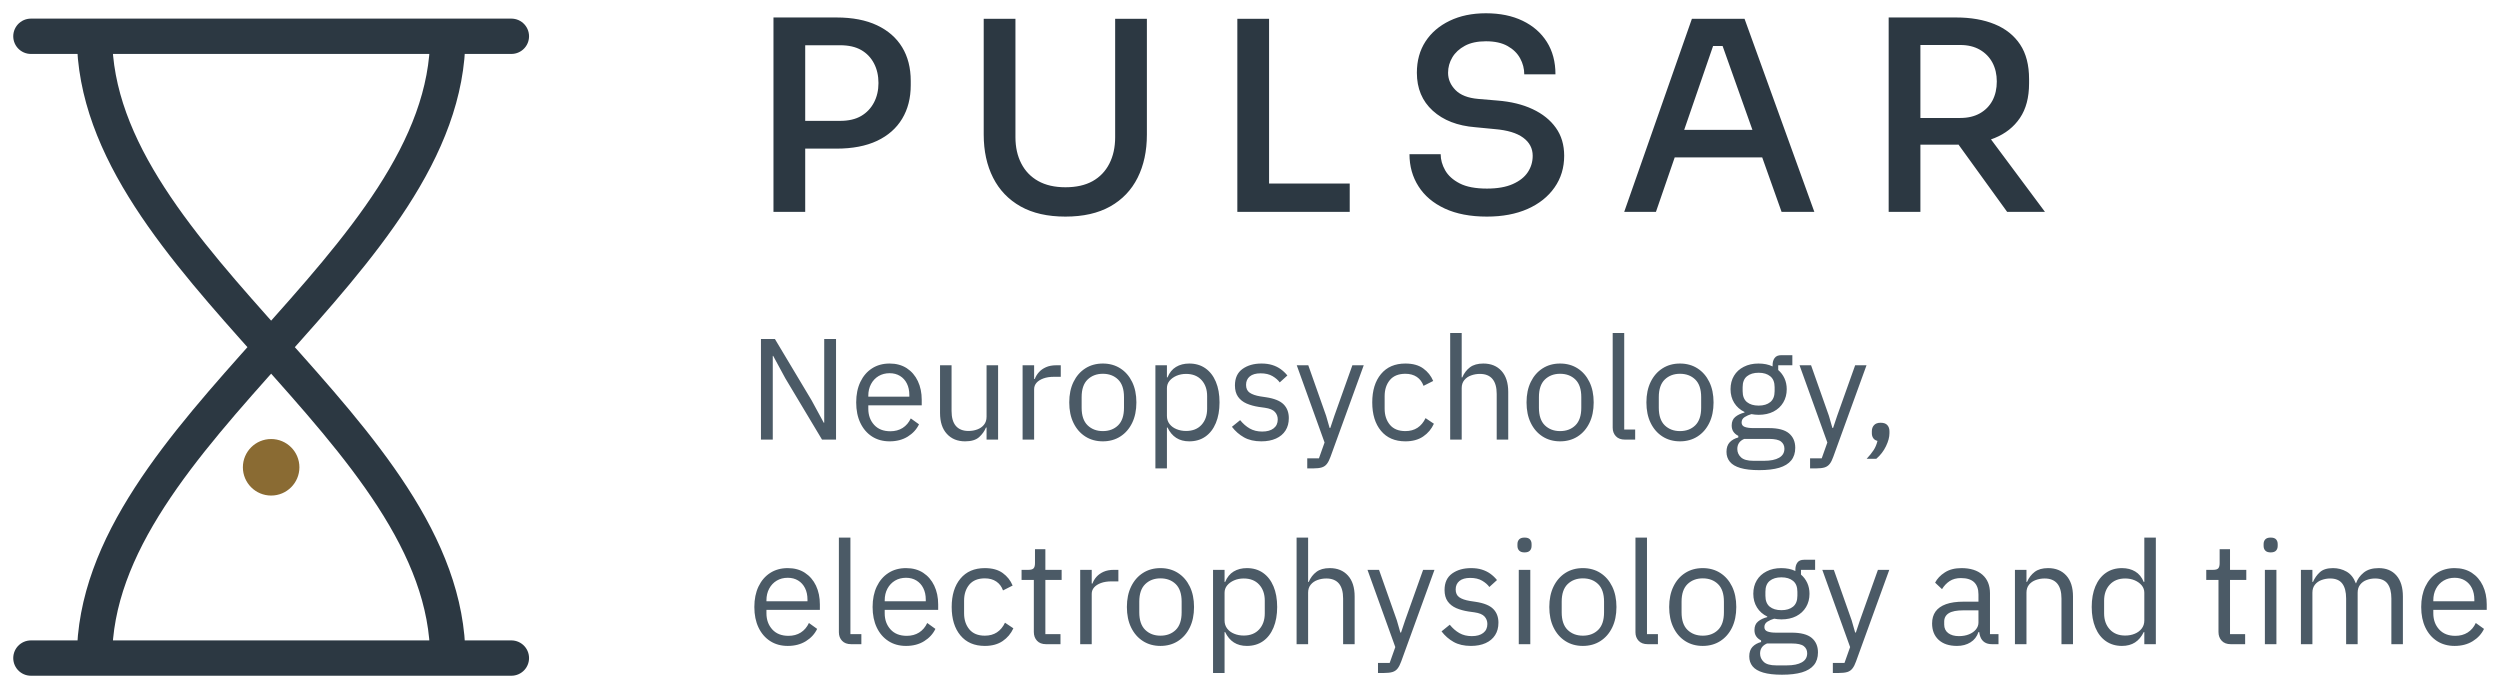
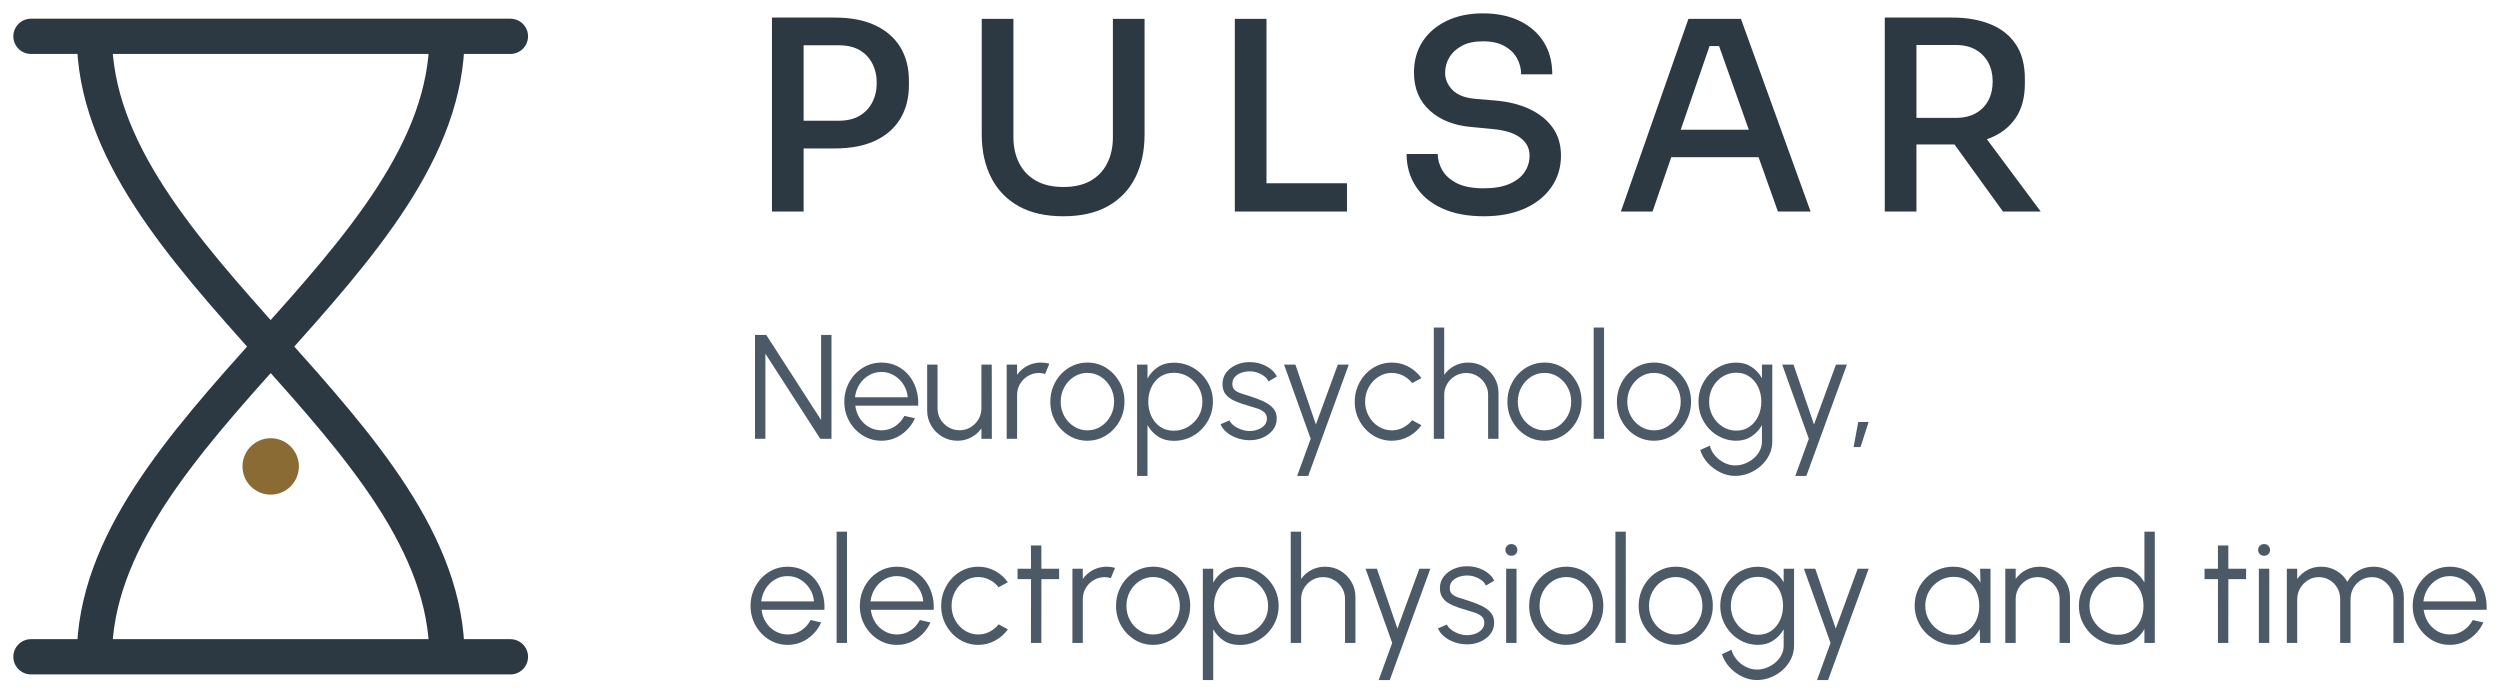
- <svg xmlns="http://www.w3.org/2000/svg" lang="en" viewBox="-3.29 -4.55 605.03 166.74" width="605.03" height="166.74" role="img" aria-labelledby="t">
+ <svg xmlns="http://www.w3.org/2000/svg" lang="en" viewBox="-3.32 -4.58 606.32 168.16" width="606.32" height="168.16" role="img" aria-labelledby="t">
  <g transform="translate(-40.27 -23.13) scale(1.71)" fill="none" stroke="#2C3842" stroke-width="5" stroke-linecap="round" stroke-linejoin="round">
    <path d="M26,16H94M26,104H94M85,16C85,48.1 35,71.9 35,104M35,16C35,48.1 85,71.9 85,104" />
    <circle fill="#8A6B33" stroke="none" cx="60" cy="77" r="4" />
  </g>
  <path fill="#2C3842" d="M190.3 31.42V24.7H200.03Q203.1 24.7 205.12 23.52Q207.13 22.34 208.22 20.26Q209.31 18.18 209.31 15.55Q209.31 12.86 208.22 10.78Q207.13 8.7 205.12 7.55Q203.1 6.4 200.03 6.4H190.3V-0.32H199.13Q204.96 -0.32 208.96 1.57Q212.96 3.46 215.04 6.88Q217.12 10.3 217.12 15.04V16.06Q217.12 20.74 215.04 24.19Q212.96 27.65 208.96 29.54Q204.96 31.42 199.13 31.42ZM183.9 46.72V-0.32H191.58V46.72ZM254.56 47.87Q248.09 47.87 243.71 45.41Q239.32 42.94 237.05 38.46Q234.78 33.98 234.78 28.03V0H242.46V28.67Q242.46 32.26 243.87 35.01Q245.28 37.76 247.96 39.26Q250.65 40.77 254.56 40.77Q258.46 40.77 261.12 39.3Q263.77 37.82 265.18 35.07Q266.59 32.32 266.59 28.67V0H274.27V28.03Q274.27 33.98 272.03 38.46Q269.79 42.94 265.4 45.41Q261.02 47.87 254.56 47.87ZM296.16 46.72V0H303.84V46.72ZM302.56 46.72V39.87H323.36V46.72ZM356.57 47.87Q350.56 47.87 346.36 45.92Q342.17 43.97 340 40.54Q337.82 37.12 337.82 32.77H345.37Q345.37 34.75 346.46 36.67Q347.55 38.59 349.98 39.84Q352.41 41.09 356.57 41.09Q360.35 41.09 362.81 40Q365.28 38.91 366.46 37.12Q367.64 35.33 367.64 33.15Q367.64 30.46 365.34 28.77Q363.04 27.07 358.43 26.69L353.76 26.24Q347.29 25.73 343.45 22.24Q339.61 18.75 339.61 13.06Q339.61 8.7 341.69 5.5Q343.77 2.3 347.55 0.48Q351.32 -1.34 356.32 -1.34Q361.44 -1.34 365.21 0.48Q368.99 2.3 371.07 5.6Q373.15 8.9 373.15 13.44H365.6Q365.6 11.39 364.6 9.57Q363.61 7.74 361.56 6.59Q359.52 5.44 356.32 5.44Q353.24 5.44 351.23 6.53Q349.21 7.62 348.19 9.34Q347.16 11.07 347.16 13.06Q347.16 15.42 348.96 17.25Q350.75 19.07 354.46 19.39L359.07 19.78Q364 20.16 367.61 21.86Q371.23 23.55 373.24 26.37Q375.26 29.18 375.26 33.15Q375.26 37.5 372.92 40.83Q370.59 44.16 366.4 46.02Q362.2 47.87 356.57 47.87ZM389.79 46.72 406.17 0H418.91L435.8 46.72H427.87L413.08 5.12L416.22 6.59H408.48L411.8 5.12L397.47 46.72ZM400.41 33.54 402.84 26.88H422.43L424.92 33.54ZM453.79 46.72V-0.32H461.47V46.72ZM482.46 46.72 467.61 26.18H476.32L491.61 46.72ZM458.97 30.46V24H471.13Q473.88 24 475.87 22.88Q477.85 21.76 478.91 19.78Q479.96 17.79 479.96 15.17Q479.96 12.61 478.91 10.62Q477.85 8.64 475.87 7.49Q473.88 6.34 471.13 6.34H458.97V-0.32H470.11Q475.48 -0.32 479.45 1.31Q483.42 2.94 485.6 6.21Q487.77 9.47 487.77 14.59V15.62Q487.77 20.74 485.56 24Q483.36 27.26 479.42 28.86Q475.48 30.46 470.11 30.46Z" />
-   <path fill="#4B5A66" d="M195.65 101.84 186.76 86.99 183.83 81.58H183.73V86.99V101.84H180.87V77.5H184.25L193.14 92.36L196.07 97.76H196.18V92.36V77.5H199.04V101.84ZM212.01 102.26Q209.57 102.26 207.75 101.09Q205.94 99.92 204.93 97.81Q203.92 95.7 203.92 92.84Q203.92 89.99 204.93 87.88Q205.94 85.77 207.75 84.6Q209.57 83.43 212.01 83.43Q214.41 83.43 216.16 84.56Q217.9 85.7 218.84 87.68Q219.78 89.67 219.78 92.22V93.54H206.85V94.38Q206.85 96.71 208.26 98.27Q209.67 99.82 212.18 99.82Q213.89 99.82 215.16 99.02Q216.43 98.21 217.13 96.71L219.12 98.14Q218.25 99.96 216.4 101.11Q214.55 102.26 212.01 102.26ZM212.01 85.77Q210.51 85.77 209.34 86.46Q208.17 87.16 207.51 88.4Q206.85 89.64 206.85 91.21V91.45H216.78V91.07Q216.78 89.46 216.19 88.28Q215.6 87.09 214.52 86.43Q213.44 85.77 212.01 85.77ZM235.47 101.84V98.91H235.33Q234.81 100.2 233.68 101.23Q232.54 102.26 230.28 102.26Q227.52 102.26 225.87 100.46Q224.21 98.67 224.21 95.39V83.85H227V94.9Q227 97.31 228.04 98.53Q229.09 99.75 231.11 99.75Q232.23 99.75 233.22 99.38Q234.22 99.02 234.84 98.25Q235.47 97.48 235.47 96.3V83.85H238.26V101.84ZM246.98 101.84H244.19V83.85H246.98V87.16H247.15Q247.46 86.29 248.13 85.54Q248.79 84.79 249.84 84.32Q250.88 83.85 252.35 83.85H253.43V86.64H251.79Q250.29 86.64 249.21 87.04Q248.13 87.44 247.55 88.1Q246.98 88.77 246.98 89.64ZM263.61 102.26Q261.2 102.26 259.37 101.09Q257.54 99.92 256.51 97.81Q255.48 95.7 255.48 92.84Q255.48 89.99 256.51 87.88Q257.54 85.77 259.37 84.6Q261.2 83.43 263.61 83.43Q266.01 83.43 267.84 84.6Q269.67 85.77 270.7 87.88Q271.73 89.99 271.73 92.84Q271.73 95.7 270.7 97.81Q269.67 99.92 267.84 101.09Q266.01 102.26 263.61 102.26ZM263.61 99.78Q265.87 99.78 267.3 98.39Q268.73 96.99 268.73 94.13V91.55Q268.73 88.7 267.3 87.3Q265.87 85.91 263.61 85.91Q261.38 85.91 259.93 87.3Q258.48 88.7 258.48 91.55V94.13Q258.48 96.99 259.93 98.39Q261.38 99.78 263.61 99.78ZM276.33 108.81V83.85H279.12V86.78H279.26Q279.96 85.07 281.32 84.25Q282.68 83.43 284.53 83.43Q286.79 83.43 288.43 84.58Q290.07 85.73 290.96 87.84Q291.85 89.95 291.85 92.84Q291.85 95.7 290.96 97.83Q290.07 99.96 288.43 101.11Q286.79 102.26 284.53 102.26Q282.68 102.26 281.37 101.42Q280.06 100.58 279.26 98.91H279.12V108.81ZM283.76 99.75Q286.13 99.75 287.49 98.27Q288.85 96.78 288.85 94.38V91.31Q288.85 88.9 287.49 87.42Q286.13 85.94 283.76 85.94Q282.51 85.94 281.44 86.39Q280.38 86.85 279.75 87.61Q279.12 88.38 279.12 89.39V96.09Q279.12 97.24 279.75 98.06Q280.38 98.88 281.44 99.31Q282.51 99.75 283.76 99.75ZM301.96 102.26Q299.49 102.26 297.78 101.3Q296.07 100.34 294.85 98.74L296.84 97.13Q297.88 98.42 299.17 99.16Q300.46 99.89 302.17 99.89Q303.95 99.89 304.94 99.12Q305.94 98.35 305.94 96.96Q305.94 95.91 305.26 95.15Q304.58 94.38 302.8 94.13L301.37 93.93Q299.73 93.68 298.4 93.11Q297.08 92.53 296.33 91.47Q295.58 90.4 295.58 88.73Q295.58 86.05 297.41 84.74Q299.24 83.43 302 83.43Q303.46 83.43 304.59 83.78Q305.73 84.13 306.63 84.77Q307.54 85.42 308.27 86.32L306.42 88Q305.83 87.16 304.68 86.48Q303.53 85.8 301.79 85.8Q300.08 85.8 299.17 86.55Q298.27 87.3 298.27 88.59Q298.27 89.88 299.15 90.49Q300.04 91.1 301.72 91.38L303.11 91.59Q306.11 92.04 307.37 93.32Q308.62 94.59 308.62 96.64Q308.62 98.39 307.82 99.64Q307.02 100.9 305.52 101.58Q304.02 102.26 301.96 102.26ZM319.64 96.09 324 83.85H326.75L318.7 106.02Q318.31 107.1 317.84 107.71Q317.37 108.33 316.6 108.57Q315.84 108.81 314.51 108.81H313.08V106.37H315.91L317.27 102.54L310.54 83.85H313.33L317.65 96.09L318.49 99.02H318.66ZM336.83 102.26Q333.03 102.26 330.92 99.71Q328.81 97.17 328.81 92.84Q328.81 88.52 330.92 85.98Q333.03 83.43 336.83 83.43Q339.51 83.43 341.15 84.62Q342.79 85.8 343.56 87.65L341.22 88.83Q340.73 87.44 339.6 86.67Q338.47 85.91 336.83 85.91Q334.35 85.91 333.08 87.42Q331.81 88.94 331.81 91.31V94.38Q331.81 96.71 333.08 98.25Q334.35 99.78 336.83 99.78Q338.54 99.78 339.76 98.98Q340.98 98.18 341.71 96.64L343.73 98Q342.86 99.92 341.13 101.09Q339.41 102.26 336.83 102.26ZM347.67 101.84V76.04H350.46V86.78H350.6Q351.26 85.24 352.46 84.34Q353.67 83.43 355.69 83.43Q358.48 83.43 360.1 85.23Q361.72 87.02 361.72 90.3V101.84H358.93V90.79Q358.93 88.38 357.9 87.16Q356.88 85.94 354.85 85.94Q353.74 85.94 352.73 86.31Q351.71 86.67 351.09 87.44Q350.46 88.21 350.46 89.36V101.84ZM374.27 102.26Q371.87 102.26 370.04 101.09Q368.21 99.92 367.18 97.81Q366.15 95.7 366.15 92.84Q366.15 89.99 367.18 87.88Q368.21 85.77 370.04 84.6Q371.87 83.43 374.27 83.43Q376.68 83.43 378.51 84.6Q380.34 85.77 381.37 87.88Q382.4 89.99 382.4 92.84Q382.4 95.7 381.37 97.81Q380.34 99.92 378.51 101.09Q376.68 102.26 374.27 102.26ZM374.27 99.78Q376.54 99.78 377.97 98.39Q379.4 96.99 379.4 94.13V91.55Q379.4 88.7 377.97 87.3Q376.54 85.91 374.27 85.91Q372.04 85.91 370.59 87.3Q369.15 88.7 369.15 91.55V94.13Q369.15 96.99 370.59 98.39Q372.04 99.78 374.27 99.78ZM392.44 101.84H389.96Q388.53 101.84 387.77 101.02Q387 100.2 387 98.95V76.04H389.79V99.4H392.44ZM403.28 102.26Q400.88 102.26 399.05 101.09Q397.22 99.92 396.19 97.81Q395.16 95.7 395.16 92.84Q395.16 89.99 396.19 87.88Q397.22 85.77 399.05 84.6Q400.88 83.43 403.28 83.43Q405.69 83.43 407.52 84.6Q409.35 85.77 410.38 87.88Q411.41 89.99 411.41 92.84Q411.41 95.7 410.38 97.81Q409.35 99.92 407.52 101.09Q405.69 102.26 403.28 102.26ZM403.28 99.78Q405.55 99.78 406.98 98.39Q408.41 96.99 408.41 94.13V91.55Q408.41 88.7 406.98 87.3Q405.55 85.91 403.28 85.91Q401.05 85.91 399.6 87.3Q398.16 88.7 398.16 91.55V94.13Q398.16 96.99 399.6 98.39Q401.05 99.78 403.28 99.78ZM431.18 103.83Q431.18 105.68 430.2 106.88Q429.22 108.08 427.29 108.66Q425.35 109.23 422.46 109.23Q419.67 109.23 417.91 108.71Q416.15 108.19 415.35 107.19Q414.54 106.2 414.54 104.8Q414.54 103.34 415.31 102.5Q416.08 101.67 417.4 101.32V100.93Q416.64 100.55 416.22 99.94Q415.8 99.33 415.8 98.42Q415.8 97.06 416.67 96.35Q417.54 95.63 418.9 95.29V95.15Q417.3 94.38 416.41 92.95Q415.52 91.52 415.52 89.64Q415.52 87.79 416.36 86.39Q417.19 85 418.73 84.22Q420.26 83.43 422.28 83.43Q423.26 83.43 424.11 83.6Q424.97 83.78 425.7 84.13V83.81Q425.7 82.77 426.19 82.09Q426.68 81.41 427.79 81.41H430.48V83.85H427.06V85Q428.04 85.84 428.58 87.02Q429.12 88.21 429.12 89.64Q429.12 91.45 428.28 92.86Q427.44 94.27 425.91 95.06Q424.38 95.84 422.32 95.84Q421.87 95.84 421.41 95.79Q420.96 95.74 420.58 95.67Q419.7 95.91 418.95 96.38Q418.2 96.85 418.2 97.69Q418.2 98.49 418.97 98.77Q419.74 99.05 420.96 99.05H424.79Q428.14 99.05 429.66 100.32Q431.18 101.6 431.18 103.83ZM428.56 104.04Q428.56 102.96 427.74 102.31Q426.92 101.67 424.83 101.67H418.83Q417.96 102.05 417.56 102.66Q417.16 103.27 417.16 104.11Q417.16 105.29 418.05 106.13Q418.94 106.97 421.06 106.97H423.64Q425.98 106.97 427.27 106.23Q428.56 105.5 428.56 104.04ZM422.32 93.61Q424.1 93.61 425.14 92.76Q426.19 91.9 426.19 90.12V89.15Q426.19 87.37 425.14 86.52Q424.1 85.66 422.32 85.66Q420.54 85.66 419.49 86.52Q418.45 87.37 418.45 89.15V90.12Q418.45 91.9 419.49 92.76Q420.54 93.61 422.32 93.61ZM441.32 96.09 445.68 83.85H448.43L440.38 106.02Q440 107.1 439.53 107.71Q439.05 108.33 438.29 108.57Q437.52 108.81 436.2 108.81H434.77V106.37H437.59L438.95 102.54L432.22 83.85H435.01L439.33 96.09L440.17 99.02H440.34ZM451.85 97.76Q452.97 97.76 453.47 98.34Q453.98 98.91 453.98 99.82V100.31Q453.98 101.7 453.14 103.44Q452.3 105.19 450.8 106.48H448.47Q449.51 105.36 450.16 104.37Q450.8 103.37 451.08 102.15Q450.39 101.98 450.06 101.49Q449.72 101 449.72 100.31V99.82Q449.72 98.91 450.25 98.34Q450.77 97.76 451.85 97.76Z" />
-   <path fill="#4B5A66" d="M187.36 151.77Q184.92 151.77 183.1 150.6Q181.29 149.43 180.28 147.32Q179.27 145.21 179.27 142.35Q179.27 139.5 180.28 137.39Q181.29 135.28 183.1 134.11Q184.92 132.94 187.36 132.94Q189.76 132.94 191.5 134.07Q193.25 135.21 194.19 137.19Q195.13 139.18 195.13 141.73V143.05H182.2V143.89Q182.2 146.22 183.61 147.78Q185.02 149.33 187.53 149.33Q189.24 149.33 190.51 148.53Q191.78 147.72 192.48 146.22L194.47 147.65Q193.6 149.47 191.75 150.62Q189.9 151.77 187.36 151.77ZM187.36 135.28Q185.86 135.28 184.69 135.97Q183.52 136.67 182.86 137.91Q182.2 139.15 182.2 140.72V140.96H192.13V140.58Q192.13 138.97 191.54 137.79Q190.95 136.6 189.87 135.94Q188.79 135.28 187.36 135.28ZM205.17 151.35H202.7Q201.27 151.35 200.5 150.53Q199.73 149.71 199.73 148.46V125.55H202.52V148.91H205.17ZM215.98 151.77Q213.54 151.77 211.73 150.6Q209.91 149.43 208.9 147.32Q207.89 145.21 207.89 142.35Q207.89 139.5 208.9 137.39Q209.91 135.28 211.73 134.11Q213.54 132.94 215.98 132.94Q218.39 132.94 220.13 134.07Q221.87 135.21 222.81 137.19Q223.76 139.18 223.76 141.73V143.05H210.82V143.89Q210.82 146.22 212.23 147.78Q213.64 149.33 216.16 149.33Q217.86 149.33 219.14 148.53Q220.41 147.72 221.11 146.22L223.09 147.65Q222.22 149.47 220.37 150.62Q218.53 151.77 215.98 151.77ZM215.98 135.28Q214.48 135.28 213.31 135.97Q212.15 136.67 211.48 137.91Q210.82 139.15 210.82 140.72V140.96H220.76V140.58Q220.76 138.97 220.16 137.79Q219.57 136.6 218.49 135.94Q217.41 135.28 215.98 135.28ZM235.05 151.77Q231.25 151.77 229.14 149.22Q227.03 146.68 227.03 142.35Q227.03 138.03 229.14 135.49Q231.25 132.94 235.05 132.94Q237.74 132.94 239.38 134.13Q241.01 135.31 241.78 137.16L239.45 138.34Q238.96 136.95 237.82 136.18Q236.69 135.42 235.05 135.42Q232.58 135.42 231.3 136.93Q230.03 138.45 230.03 140.82V143.89Q230.03 146.22 231.3 147.76Q232.58 149.29 235.05 149.29Q236.76 149.29 237.98 148.49Q239.2 147.69 239.93 146.15L241.96 147.51Q241.08 149.43 239.36 150.6Q237.63 151.77 235.05 151.77ZM253.36 151.35H249.87Q248.44 151.35 247.67 150.51Q246.91 149.68 246.91 148.39V135.8H243.94V133.36H245.62Q246.52 133.36 246.85 132.99Q247.19 132.63 247.19 131.72V128.37H249.7V133.36H253.64V135.8H249.7V148.91H253.36ZM260.92 151.35H258.13V133.36H260.92V136.67H261.1Q261.41 135.8 262.07 135.05Q262.74 134.3 263.78 133.83Q264.83 133.36 266.29 133.36H267.37V136.15H265.73Q264.24 136.15 263.15 136.55Q262.07 136.95 261.5 137.61Q260.92 138.28 260.92 139.15ZM277.55 151.77Q275.15 151.77 273.32 150.6Q271.49 149.43 270.46 147.32Q269.43 145.21 269.43 142.35Q269.43 139.5 270.46 137.39Q271.49 135.28 273.32 134.11Q275.15 132.94 277.55 132.94Q279.96 132.94 281.79 134.11Q283.62 135.28 284.65 137.39Q285.68 139.5 285.68 142.35Q285.68 145.21 284.65 147.32Q283.62 149.43 281.79 150.6Q279.96 151.77 277.55 151.77ZM277.55 149.29Q279.82 149.29 281.25 147.9Q282.68 146.5 282.68 143.64V141.06Q282.68 138.21 281.25 136.81Q279.82 135.42 277.55 135.42Q275.32 135.42 273.88 136.81Q272.43 138.21 272.43 141.06V143.64Q272.43 146.5 273.88 147.9Q275.32 149.29 277.55 149.29ZM290.28 158.32V133.36H293.07V136.29H293.21Q293.91 134.58 295.27 133.76Q296.63 132.94 298.47 132.94Q300.74 132.94 302.38 134.09Q304.02 135.24 304.91 137.35Q305.8 139.46 305.8 142.35Q305.8 145.21 304.91 147.34Q304.02 149.47 302.38 150.62Q300.74 151.77 298.47 151.77Q296.63 151.77 295.32 150.93Q294.01 150.09 293.21 148.42H293.07V158.32ZM297.71 149.26Q300.08 149.26 301.44 147.78Q302.8 146.29 302.8 143.89V140.82Q302.8 138.41 301.44 136.93Q300.08 135.45 297.71 135.45Q296.45 135.45 295.39 135.9Q294.33 136.36 293.7 137.12Q293.07 137.89 293.07 138.9V145.6Q293.07 146.75 293.7 147.57Q294.33 148.39 295.39 148.82Q296.45 149.26 297.71 149.26ZM310.5 151.35V125.55H313.29V136.29H313.43Q314.09 134.75 315.3 133.85Q316.5 132.94 318.52 132.94Q321.31 132.94 322.93 134.74Q324.55 136.53 324.55 139.81V151.35H321.76V140.3Q321.76 137.89 320.74 136.67Q319.71 135.45 317.69 135.45Q316.57 135.45 315.56 135.82Q314.55 136.18 313.92 136.95Q313.29 137.72 313.29 138.87V151.35ZM336.76 145.6 341.12 133.36H343.87L335.82 155.53Q335.43 156.61 334.96 157.22Q334.49 157.84 333.72 158.08Q332.96 158.32 331.63 158.32H330.2V155.88H333.03L334.39 152.05L327.66 133.36H330.45L334.77 145.6L335.61 148.53H335.78ZM352.69 151.77Q350.22 151.77 348.51 150.81Q346.8 149.85 345.58 148.25L347.57 146.64Q348.61 147.93 349.9 148.67Q351.19 149.4 352.9 149.4Q354.68 149.4 355.67 148.63Q356.67 147.86 356.67 146.47Q356.67 145.42 355.99 144.66Q355.31 143.89 353.53 143.64L352.1 143.44Q350.46 143.19 349.13 142.62Q347.81 142.04 347.06 140.98Q346.31 139.91 346.31 138.24Q346.31 135.56 348.14 134.25Q349.97 132.94 352.73 132.94Q354.19 132.94 355.32 133.29Q356.46 133.64 357.36 134.28Q358.27 134.93 359 135.83L357.15 137.51Q356.56 136.67 355.41 135.99Q354.26 135.31 352.52 135.31Q350.81 135.31 349.9 136.06Q349 136.81 349 138.1Q349 139.39 349.88 140Q350.77 140.61 352.45 140.89L353.84 141.1Q356.84 141.55 358.1 142.83Q359.35 144.1 359.35 146.15Q359.35 147.9 358.55 149.15Q357.75 150.41 356.25 151.09Q354.75 151.77 352.69 151.77ZM365.66 129.14Q364.79 129.14 364.37 128.7Q363.95 128.27 363.95 127.57V127.12Q363.95 126.42 364.37 125.98Q364.79 125.55 365.66 125.55Q366.57 125.55 366.97 125.98Q367.37 126.42 367.37 127.12V127.57Q367.37 128.27 366.97 128.7Q366.57 129.14 365.66 129.14ZM364.27 151.35V133.36H367.06V151.35ZM379.78 151.77Q377.38 151.77 375.55 150.6Q373.72 149.43 372.69 147.32Q371.66 145.21 371.66 142.35Q371.66 139.5 372.69 137.39Q373.72 135.28 375.55 134.11Q377.38 132.94 379.78 132.94Q382.19 132.94 384.02 134.11Q385.85 135.28 386.88 137.39Q387.91 139.5 387.91 142.35Q387.91 145.21 386.88 147.32Q385.85 149.43 384.02 150.6Q382.19 151.77 379.78 151.77ZM379.78 149.29Q382.05 149.29 383.48 147.9Q384.91 146.5 384.91 143.64V141.06Q384.91 138.21 383.48 136.81Q382.05 135.42 379.78 135.42Q377.55 135.42 376.1 136.81Q374.66 138.21 374.66 141.06V143.64Q374.66 146.5 376.1 147.9Q377.55 149.29 379.78 149.29ZM397.95 151.35H395.47Q394.04 151.35 393.28 150.53Q392.51 149.71 392.51 148.46V125.55H395.3V148.91H397.95ZM408.79 151.77Q406.39 151.77 404.55 150.6Q402.72 149.43 401.7 147.32Q400.67 145.21 400.67 142.35Q400.67 139.5 401.7 137.39Q402.72 135.28 404.55 134.11Q406.39 132.94 408.79 132.94Q411.2 132.94 413.03 134.11Q414.86 135.28 415.89 137.39Q416.91 139.5 416.91 142.35Q416.91 145.21 415.89 147.32Q414.86 149.43 413.03 150.6Q411.2 151.77 408.79 151.77ZM408.79 149.29Q411.06 149.29 412.49 147.9Q413.92 146.5 413.92 143.64V141.06Q413.92 138.21 412.49 136.81Q411.06 135.42 408.79 135.42Q406.56 135.42 405.11 136.81Q403.67 138.21 403.67 141.06V143.64Q403.67 146.5 405.11 147.9Q406.56 149.29 408.79 149.29ZM436.68 153.34Q436.68 155.19 435.71 156.39Q434.73 157.59 432.8 158.17Q430.86 158.74 427.97 158.74Q425.18 158.74 423.42 158.22Q421.66 157.7 420.85 156.7Q420.05 155.71 420.05 154.31Q420.05 152.85 420.82 152.01Q421.59 151.18 422.91 150.83V150.44Q422.14 150.06 421.73 149.45Q421.31 148.84 421.31 147.93Q421.31 146.57 422.18 145.86Q423.05 145.14 424.41 144.8V144.66Q422.81 143.89 421.92 142.46Q421.03 141.03 421.03 139.15Q421.03 137.3 421.87 135.9Q422.7 134.51 424.24 133.73Q425.77 132.94 427.79 132.94Q428.77 132.94 429.62 133.11Q430.48 133.29 431.21 133.64V133.32Q431.21 132.28 431.7 131.6Q432.19 130.92 433.3 130.92H435.99V133.36H432.57V134.51Q433.55 135.35 434.09 136.53Q434.63 137.72 434.63 139.15Q434.63 140.96 433.79 142.37Q432.95 143.78 431.42 144.57Q429.88 145.35 427.83 145.35Q427.37 145.35 426.92 145.3Q426.47 145.25 426.08 145.18Q425.21 145.42 424.46 145.89Q423.71 146.36 423.71 147.2Q423.71 148 424.48 148.28Q425.25 148.56 426.47 148.56H430.3Q433.65 148.56 435.17 149.83Q436.68 151.11 436.68 153.34ZM434.07 153.55Q434.07 152.47 433.25 151.82Q432.43 151.18 430.34 151.18H424.34Q423.47 151.56 423.07 152.17Q422.67 152.78 422.67 153.62Q422.67 154.8 423.56 155.64Q424.45 156.48 426.57 156.48H429.15Q431.49 156.48 432.78 155.74Q434.07 155.01 434.07 153.55ZM427.83 143.12Q429.61 143.12 430.65 142.27Q431.7 141.41 431.7 139.63V138.66Q431.7 136.88 430.65 136.03Q429.61 135.17 427.83 135.17Q426.05 135.17 425 136.03Q423.96 136.88 423.96 138.66V139.63Q423.96 141.41 425 142.27Q426.05 143.12 427.83 143.12ZM446.83 145.6 451.19 133.36H453.94L445.89 155.53Q445.51 156.61 445.03 157.22Q444.56 157.84 443.8 158.08Q443.03 158.32 441.7 158.32H440.28V155.88H443.1L444.46 152.05L437.73 133.36H440.52L444.84 145.6L445.68 148.53H445.85ZM480.37 151.35H478.8Q477.69 151.35 476.99 150.88Q476.29 150.41 475.98 149.57Q475.66 148.74 475.66 147.65V147.41L476.75 148.42H475.52Q474.97 150.06 473.59 150.91Q472.21 151.77 470.33 151.77Q467.47 151.77 465.88 150.3Q464.3 148.84 464.3 146.33Q464.3 144.62 465.13 143.45Q465.97 142.28 467.66 141.67Q469.35 141.06 471.97 141.06H475.52V139.29Q475.52 137.37 474.48 136.36Q473.43 135.35 471.27 135.35Q469.67 135.35 468.55 136.08Q467.44 136.81 466.7 138.03L465.03 136.46Q465.76 135.03 467.37 133.99Q468.97 132.94 471.41 132.94Q474.65 132.94 476.48 134.54Q478.31 136.15 478.31 139.01V148.91H480.37ZM475.52 143.16H471.83Q469.46 143.16 468.34 143.85Q467.23 144.55 467.23 145.88V146.61Q467.23 147.93 468.2 148.67Q469.18 149.4 470.78 149.4Q472.18 149.4 473.24 148.96Q474.3 148.53 474.91 147.78Q475.52 147.03 475.52 146.12ZM487.14 151.35H484.35V133.36H487.14V136.29H487.27Q487.94 134.75 489.14 133.85Q490.34 132.94 492.37 132.94Q495.15 132.94 496.78 134.74Q498.4 136.53 498.4 139.81V151.35H495.61V140.3Q495.61 137.89 494.58 136.67Q493.55 135.45 491.53 135.45Q490.41 135.45 489.4 135.82Q488.39 136.18 487.76 136.95Q487.14 137.72 487.14 138.87ZM515.66 151.35V148.42H515.52Q514.71 150.09 513.41 150.93Q512.1 151.77 510.25 151.77Q508.02 151.77 506.36 150.62Q504.71 149.47 503.82 147.34Q502.93 145.21 502.93 142.35Q502.93 139.46 503.82 137.35Q504.71 135.24 506.36 134.09Q508.02 132.94 510.25 132.94Q512.1 132.94 513.46 133.76Q514.82 134.58 515.52 136.29H515.66V125.55H518.45V151.35ZM511.02 149.26Q512.31 149.26 513.35 148.82Q514.4 148.39 515.03 147.57Q515.66 146.75 515.66 145.6V138.9Q515.66 137.89 515.03 137.12Q514.4 136.36 513.35 135.9Q512.31 135.45 511.02 135.45Q508.68 135.45 507.31 136.93Q505.93 138.41 505.93 140.82V143.89Q505.93 146.29 507.31 147.78Q508.68 149.26 511.02 149.26ZM540.06 151.35H536.58Q535.15 151.35 534.38 150.51Q533.61 149.68 533.61 148.39V135.8H530.65V133.36H532.32Q533.23 133.36 533.56 132.99Q533.89 132.63 533.89 131.72V128.37H536.4V133.36H540.34V135.8H536.4V148.91H540.06ZM546.23 129.14Q545.36 129.14 544.94 128.7Q544.53 128.27 544.53 127.57V127.12Q544.53 126.42 544.94 125.98Q545.36 125.55 546.23 125.55Q547.14 125.55 547.54 125.98Q547.94 126.42 547.94 127.12V127.57Q547.94 128.27 547.54 128.7Q547.14 129.14 546.23 129.14ZM544.84 151.35V133.36H547.63V151.35ZM556.34 151.35H553.56V133.36H556.34V136.29H556.48Q557.08 134.89 558.16 133.92Q559.24 132.94 561.33 132.94Q563.11 132.94 564.61 133.79Q566.11 134.65 566.84 136.6H566.91Q567.4 135.14 568.74 134.04Q570.08 132.94 572.38 132.94Q575.14 132.94 576.69 134.74Q578.24 136.53 578.24 139.81V151.35H575.45V140.3Q575.45 137.93 574.51 136.69Q573.57 135.45 571.51 135.45Q570.43 135.45 569.45 135.82Q568.48 136.18 567.89 136.95Q567.29 137.72 567.29 138.87V151.35H564.5V140.3Q564.5 137.89 563.56 136.67Q562.62 135.45 560.63 135.45Q559.55 135.45 558.56 135.82Q557.56 136.18 556.95 136.95Q556.34 137.72 556.34 138.87ZM590.76 151.77Q588.32 151.77 586.5 150.6Q584.69 149.43 583.68 147.32Q582.67 145.21 582.67 142.35Q582.67 139.5 583.68 137.39Q584.69 135.28 586.5 134.11Q588.32 132.94 590.76 132.94Q593.16 132.94 594.91 134.07Q596.65 135.21 597.59 137.19Q598.53 139.18 598.53 141.73V143.05H585.6V143.89Q585.6 146.22 587.01 147.78Q588.42 149.33 590.93 149.33Q592.64 149.33 593.91 148.53Q595.19 147.72 595.88 146.22L597.87 147.65Q597 149.47 595.15 150.62Q593.3 151.77 590.76 151.77ZM590.76 135.28Q589.26 135.28 588.09 135.97Q586.92 136.67 586.26 137.91Q585.6 139.15 585.6 140.72V140.96H595.53V140.58Q595.53 138.97 594.94 137.79Q594.35 136.6 593.27 135.94Q592.19 135.28 590.76 135.28Z" />
+   <path fill="#4B5A66" d="M179.79 101.84V76.65H182.52L195.82 97.29V76.65H198.34V101.84H195.62L182.31 81.2V101.84ZM210.44 102.31Q207.96 102.31 205.92 101.03Q203.88 99.75 202.66 97.6Q201.45 95.45 201.45 92.84Q201.45 90.87 202.15 89.15Q202.85 87.43 204.08 86.12Q205.32 84.82 206.95 84.08Q208.59 83.35 210.44 83.35Q212.44 83.35 214.12 84.14Q215.8 84.93 217.02 86.35Q218.23 87.77 218.85 89.68Q219.47 91.59 219.37 93.8H204.11Q204.33 95.51 205.2 96.86Q206.07 98.21 207.43 98.99Q208.79 99.77 210.44 99.79Q212.24 99.79 213.69 98.85Q215.14 97.92 216.02 96.28L218.58 96.87Q217.5 99.27 215.32 100.79Q213.14 102.31 210.44 102.31ZM204.04 91.77H216.83Q216.7 90.09 215.81 88.7Q214.92 87.3 213.52 86.47Q212.12 85.63 210.44 85.63Q208.77 85.63 207.39 86.45Q206 87.27 205.12 88.66Q204.24 90.06 204.04 91.77ZM221.54 94.95V83.85H224.06V94.45Q224.06 95.92 224.78 97.13Q225.5 98.33 226.72 99.05Q227.93 99.77 229.39 99.77Q230.86 99.77 232.06 99.05Q233.26 98.33 233.98 97.13Q234.7 95.92 234.7 94.45V83.85H237.21L237.23 101.84H234.71L234.7 99.32Q233.74 100.69 232.22 101.5Q230.7 102.31 228.9 102.31Q226.87 102.31 225.2 101.32Q223.52 100.33 222.53 98.66Q221.54 96.98 221.54 94.95ZM240.83 101.84V83.85H243.35V86.33Q244.3 84.96 245.83 84.15Q247.36 83.35 249.16 83.35Q250.2 83.35 251.18 83.62L250.15 86.12Q249.39 85.88 248.67 85.88Q247.22 85.88 246 86.6Q244.79 87.32 244.07 88.53Q243.35 89.73 243.35 91.21V101.84ZM260.4 102.31Q257.92 102.31 255.88 101.03Q253.84 99.75 252.62 97.6Q251.41 95.45 251.41 92.84Q251.41 90.87 252.11 89.15Q252.81 87.43 254.04 86.12Q255.28 84.82 256.91 84.08Q258.55 83.35 260.4 83.35Q262.89 83.35 264.93 84.62Q266.97 85.9 268.19 88.06Q269.4 90.22 269.4 92.84Q269.4 94.81 268.7 96.51Q268 98.22 266.76 99.53Q265.53 100.83 263.9 101.57Q262.28 102.31 260.4 102.31ZM260.4 99.79Q262.24 99.79 263.71 98.83Q265.17 97.86 266.03 96.28Q266.88 94.7 266.88 92.84Q266.88 90.96 266.02 89.36Q265.15 87.77 263.69 86.82Q262.22 85.86 260.4 85.86Q258.57 85.86 257.1 86.83Q255.64 87.79 254.78 89.37Q253.93 90.96 253.93 92.84Q253.93 94.79 254.81 96.36Q255.69 97.94 257.17 98.86Q258.64 99.79 260.4 99.79ZM274.98 110.84H272.46V83.85H274.98V87.21Q275.91 85.5 277.53 84.44Q279.15 83.38 281.38 83.38Q283.34 83.38 285.06 84.12Q286.78 84.86 288.07 86.16Q289.37 87.47 290.11 89.17Q290.85 90.88 290.85 92.84Q290.85 94.81 290.11 96.53Q289.37 98.26 288.07 99.56Q286.78 100.87 285.06 101.61Q283.34 102.34 281.38 102.34Q279.15 102.34 277.53 101.28Q275.91 100.22 274.98 98.51ZM281.36 85.83Q279.47 85.83 278.08 86.77Q276.69 87.72 275.93 89.3Q275.17 90.88 275.17 92.84Q275.17 94.77 275.92 96.37Q276.67 97.97 278.06 98.93Q279.46 99.88 281.36 99.88Q283.23 99.88 284.81 98.94Q286.38 98.01 287.34 96.42Q288.29 94.82 288.29 92.84Q288.29 90.92 287.35 89.33Q286.42 87.74 284.85 86.78Q283.29 85.83 281.36 85.83ZM299.52 102.18Q298.04 102.15 296.64 101.64Q295.23 101.14 294.19 100.27Q293.15 99.41 292.7 98.31L294.88 97.38Q295.16 98.08 295.95 98.66Q296.73 99.25 297.74 99.6Q298.74 99.95 299.73 99.95Q300.83 99.95 301.78 99.59Q302.74 99.23 303.34 98.56Q303.94 97.88 303.94 96.96Q303.94 95.97 303.29 95.41Q302.65 94.84 301.66 94.51Q300.67 94.18 299.62 93.87Q297.72 93.35 296.26 92.72Q294.8 92.09 293.98 91.11Q293.17 90.13 293.17 88.58Q293.17 86.94 294.09 85.75Q295.02 84.55 296.52 83.89Q298.02 83.24 299.73 83.24Q301.93 83.24 303.74 84.19Q305.54 85.14 306.35 86.73L304.32 87.93Q304 87.2 303.29 86.66Q302.59 86.12 301.7 85.81Q300.81 85.5 299.89 85.49Q298.74 85.47 297.75 85.82Q296.76 86.17 296.16 86.85Q295.56 87.54 295.56 88.53Q295.56 89.52 296.15 90.03Q296.75 90.54 297.76 90.86Q298.78 91.17 300.06 91.59Q301.69 92.11 303.13 92.77Q304.57 93.44 305.45 94.43Q306.34 95.42 306.32 96.93Q306.32 98.55 305.35 99.75Q304.37 100.96 302.83 101.6Q301.28 102.24 299.52 102.18ZM321.14 83.85H323.8L313.96 110.84H311.28L314.56 101.84L308.1 83.85H310.85L315.82 98.37ZM339.17 97.32 341.42 98.55Q340.19 100.26 338.31 101.28Q336.43 102.31 334.24 102.31Q331.76 102.31 329.71 101.03Q327.67 99.75 326.46 97.6Q325.24 95.45 325.24 92.84Q325.24 90.87 325.95 89.15Q326.65 87.43 327.88 86.12Q329.11 84.82 330.75 84.08Q332.39 83.35 334.24 83.35Q336.43 83.35 338.31 84.37Q340.19 85.4 341.42 87.12L339.17 88.33Q338.23 87.14 336.92 86.5Q335.61 85.86 334.24 85.86Q332.42 85.86 330.95 86.83Q329.47 87.79 328.62 89.37Q327.76 90.96 327.76 92.84Q327.76 94.73 328.64 96.32Q329.51 97.9 330.98 98.84Q332.46 99.79 334.24 99.79Q335.71 99.79 337.01 99.11Q338.31 98.42 339.17 97.32ZM360.11 90.7V101.84H357.59V91.21Q357.59 89.73 356.87 88.53Q356.15 87.32 354.95 86.6Q353.74 85.88 352.27 85.88Q350.81 85.88 349.59 86.6Q348.38 87.32 347.66 88.53Q346.94 89.73 346.94 91.21V101.84H344.42V74.85H346.94V86.33Q347.89 84.96 349.42 84.15Q350.95 83.35 352.75 83.35Q354.78 83.35 356.46 84.33Q358.13 85.32 359.12 87Q360.11 88.67 360.11 90.7ZM371.26 102.31Q368.78 102.31 366.74 101.03Q364.7 99.75 363.48 97.6Q362.27 95.45 362.27 92.84Q362.27 90.87 362.97 89.15Q363.67 87.43 364.9 86.12Q366.14 84.82 367.77 84.08Q369.41 83.35 371.26 83.35Q373.75 83.35 375.79 84.62Q377.83 85.9 379.05 88.06Q380.26 90.22 380.26 92.84Q380.26 94.81 379.56 96.51Q378.86 98.22 377.62 99.53Q376.39 100.83 374.76 101.57Q373.14 102.31 371.26 102.31ZM371.26 99.79Q373.1 99.79 374.57 98.83Q376.03 97.86 376.89 96.28Q377.74 94.7 377.74 92.84Q377.74 90.96 376.88 89.36Q376.01 87.77 374.55 86.82Q373.08 85.86 371.26 85.86Q369.43 85.86 367.96 86.83Q366.5 87.79 365.64 89.37Q364.79 90.96 364.79 92.84Q364.79 94.79 365.67 96.36Q366.55 97.94 368.03 98.86Q369.5 99.79 371.26 99.79ZM383.19 101.84V74.85H385.71V101.84ZM397.82 102.31Q395.34 102.31 393.29 101.03Q391.25 99.75 390.04 97.6Q388.82 95.45 388.82 92.84Q388.82 90.87 389.53 89.15Q390.23 87.43 391.46 86.12Q392.69 84.82 394.33 84.08Q395.97 83.35 397.82 83.35Q400.3 83.35 402.34 84.62Q404.39 85.9 405.6 88.06Q406.81 90.22 406.81 92.84Q406.81 94.81 406.11 96.51Q405.41 98.22 404.18 99.53Q402.95 100.83 401.32 101.57Q399.69 102.31 397.82 102.31ZM397.82 99.79Q399.65 99.79 401.12 98.83Q402.59 97.86 403.44 96.28Q404.3 94.7 404.3 92.84Q404.3 90.96 403.43 89.36Q402.57 87.77 401.1 86.82Q399.64 85.86 397.82 85.86Q395.98 85.86 394.52 86.83Q393.05 87.79 392.2 89.37Q391.34 90.96 391.34 92.84Q391.34 94.79 392.22 96.36Q393.11 97.94 394.58 98.86Q396.06 99.79 397.82 99.79ZM424 83.85H426.51V102.51Q426.51 104.23 425.77 105.74Q425.02 107.26 423.75 108.4Q422.48 109.54 420.87 110.19Q419.25 110.84 417.5 110.84Q415.63 110.84 413.89 109.98Q412.14 109.13 410.85 107.71Q409.57 106.28 409.03 104.56L411.35 103.5Q411.69 104.84 412.63 105.93Q413.58 107.02 414.87 107.66Q416.15 108.3 417.5 108.3Q418.74 108.3 419.9 107.84Q421.06 107.38 421.99 106.59Q422.92 105.8 423.46 104.75Q424 103.69 424 102.51V98.53Q423.06 100.22 421.47 101.26Q419.88 102.31 417.77 102.31Q415.88 102.31 414.22 101.57Q412.55 100.83 411.29 99.53Q410.04 98.22 409.32 96.51Q408.61 94.81 408.61 92.84Q408.61 90.88 409.32 89.17Q410.04 87.45 411.29 86.14Q412.55 84.84 414.22 84.1Q415.88 83.36 417.77 83.36Q419.88 83.36 421.47 84.4Q423.06 85.43 424 87.14ZM417.79 99.86Q419.66 99.86 421.02 98.89Q422.38 97.92 423.11 96.32Q423.85 94.72 423.85 92.84Q423.85 90.92 423.11 89.33Q422.36 87.74 420.99 86.77Q419.62 85.81 417.79 85.81Q415.95 85.81 414.45 86.75Q412.95 87.7 412.07 89.3Q411.19 90.9 411.19 92.84Q411.19 94.79 412.09 96.38Q412.99 97.97 414.49 98.92Q415.99 99.86 417.79 99.86ZM441.95 83.85H444.61L434.77 110.84H432.09L435.37 101.84L428.91 83.85H431.66L436.63 98.37ZM446.23 103.85 447.35 97.77H449.87L447.91 103.85Z" />
+   <path fill="#4B5A66" d="M187.7 151.82Q185.22 151.82 183.18 150.54Q181.14 149.26 179.92 147.11Q178.71 144.96 178.71 142.35Q178.71 140.38 179.41 138.66Q180.11 136.94 181.34 135.63Q182.58 134.33 184.21 133.59Q185.85 132.86 187.7 132.86Q189.7 132.86 191.38 133.65Q193.06 134.44 194.28 135.86Q195.49 137.28 196.11 139.19Q196.73 141.1 196.63 143.31H181.37Q181.59 145.02 182.46 146.37Q183.33 147.72 184.69 148.5Q186.05 149.28 187.7 149.3Q189.5 149.3 190.95 148.36Q192.4 147.43 193.28 145.79L195.83 146.38Q194.76 148.78 192.58 150.3Q190.4 151.82 187.7 151.82ZM181.3 141.28H194.09Q193.96 139.6 193.07 138.21Q192.18 136.81 190.78 135.98Q189.38 135.14 187.7 135.14Q186.03 135.14 184.64 135.96Q183.26 136.78 182.38 138.17Q181.5 139.57 181.3 141.28ZM199.58 151.35V124.36H202.1V151.35ZM214.2 151.82Q211.72 151.82 209.68 150.54Q207.64 149.26 206.42 147.11Q205.21 144.96 205.21 142.35Q205.21 140.38 205.91 138.66Q206.61 136.94 207.84 135.63Q209.08 134.33 210.71 133.59Q212.35 132.86 214.2 132.86Q216.2 132.86 217.88 133.65Q219.56 134.44 220.78 135.86Q221.99 137.28 222.61 139.19Q223.24 141.1 223.13 143.31H207.87Q208.09 145.02 208.96 146.37Q209.83 147.72 211.19 148.5Q212.55 149.28 214.2 149.3Q216 149.3 217.45 148.36Q218.9 147.43 219.78 145.79L222.34 146.38Q221.26 148.78 219.08 150.3Q216.9 151.82 214.2 151.82ZM207.8 141.28H220.59Q220.46 139.6 219.57 138.21Q218.68 136.81 217.28 135.98Q215.88 135.14 214.2 135.14Q212.53 135.14 211.15 135.96Q209.76 136.78 208.88 138.17Q208 139.57 207.8 141.28ZM238.87 146.83 241.12 148.06Q239.89 149.77 238.01 150.79Q236.13 151.82 233.94 151.82Q231.46 151.82 229.41 150.54Q227.37 149.26 226.16 147.11Q224.94 144.96 224.94 142.35Q224.94 140.38 225.65 138.66Q226.35 136.94 227.58 135.63Q228.81 134.33 230.45 133.59Q232.09 132.86 233.94 132.86Q236.13 132.86 238.01 133.88Q239.89 134.91 241.12 136.63L238.87 137.84Q237.93 136.65 236.62 136.01Q235.31 135.37 233.94 135.37Q232.12 135.37 230.65 136.34Q229.17 137.3 228.32 138.88Q227.46 140.47 227.46 142.35Q227.46 144.24 228.34 145.83Q229.21 147.41 230.68 148.35Q232.16 149.3 233.94 149.3Q235.41 149.3 236.71 148.62Q238.01 147.93 238.87 146.83ZM253.55 135.88H249.25L249.23 151.35H246.71L246.73 135.88H243.47V133.36H246.73L246.71 127.71H249.23L249.25 133.36H253.55ZM256.77 151.35V133.36H259.29V135.84Q260.24 134.47 261.77 133.66Q263.3 132.86 265.1 132.86Q266.14 132.86 267.11 133.13L266.09 135.63Q265.33 135.39 264.61 135.39Q263.16 135.39 261.94 136.11Q260.73 136.83 260.01 138.04Q259.29 139.24 259.29 140.72V151.35ZM276.34 151.82Q273.86 151.82 271.82 150.54Q269.78 149.26 268.56 147.11Q267.35 144.96 267.35 142.35Q267.35 140.38 268.05 138.66Q268.75 136.94 269.98 135.63Q271.22 134.33 272.85 133.59Q274.49 132.86 276.34 132.86Q278.83 132.86 280.87 134.13Q282.91 135.41 284.13 137.57Q285.34 139.73 285.34 142.35Q285.34 144.32 284.64 146.02Q283.94 147.73 282.7 149.04Q281.47 150.34 279.84 151.08Q278.22 151.82 276.34 151.82ZM276.34 149.3Q278.18 149.3 279.65 148.34Q281.11 147.37 281.97 145.79Q282.82 144.21 282.82 142.35Q282.82 140.47 281.96 138.87Q281.09 137.28 279.63 136.33Q278.16 135.37 276.34 135.37Q274.51 135.37 273.04 136.34Q271.58 137.3 270.72 138.88Q269.87 140.47 269.87 142.35Q269.87 144.3 270.75 145.87Q271.63 147.45 273.11 148.37Q274.58 149.3 276.34 149.3ZM290.92 160.35H288.4V133.36H290.92V136.72Q291.85 135.01 293.47 133.95Q295.09 132.89 297.32 132.89Q299.28 132.89 301 133.63Q302.72 134.37 304.01 135.67Q305.31 136.98 306.05 138.68Q306.79 140.39 306.79 142.35Q306.79 144.32 306.05 146.04Q305.31 147.77 304.01 149.07Q302.72 150.38 301 151.12Q299.28 151.85 297.32 151.85Q295.09 151.85 293.47 150.79Q291.85 149.73 290.92 148.02ZM297.3 135.34Q295.41 135.34 294.02 136.28Q292.63 137.23 291.87 138.81Q291.11 140.39 291.11 142.35Q291.11 144.28 291.86 145.88Q292.61 147.48 294 148.44Q295.4 149.39 297.3 149.39Q299.17 149.39 300.75 148.45Q302.32 147.52 303.28 145.93Q304.23 144.33 304.23 142.35Q304.23 140.43 303.29 138.84Q302.36 137.25 300.79 136.29Q299.23 135.34 297.3 135.34ZM325.41 140.21V151.35H322.89V140.72Q322.89 139.24 322.17 138.04Q321.45 136.83 320.24 136.11Q319.04 135.39 317.56 135.39Q316.1 135.39 314.89 136.11Q313.68 136.83 312.96 138.04Q312.24 139.24 312.24 140.72V151.35H309.72V124.36H312.24V135.84Q313.19 134.47 314.72 133.66Q316.25 132.86 318.05 132.86Q320.08 132.86 321.75 133.84Q323.43 134.83 324.42 136.51Q325.41 138.18 325.41 140.21ZM340.91 133.36H343.58L333.74 160.35H331.05L334.33 151.35L327.87 133.36H330.62L335.59 147.88ZM352.25 151.69Q350.77 151.66 349.37 151.15Q347.97 150.65 346.92 149.78Q345.88 148.92 345.43 147.82L347.61 146.89Q347.89 147.59 348.68 148.17Q349.46 148.76 350.47 149.11Q351.47 149.46 352.46 149.46Q353.56 149.46 354.52 149.1Q355.47 148.74 356.07 148.07Q356.67 147.39 356.67 146.47Q356.67 145.48 356.03 144.92Q355.38 144.35 354.39 144.02Q353.4 143.69 352.36 143.38Q350.45 142.86 348.99 142.23Q347.53 141.6 346.72 140.62Q345.9 139.64 345.9 138.09Q345.9 136.45 346.82 135.26Q347.75 134.06 349.25 133.4Q350.75 132.75 352.46 132.75Q354.66 132.75 356.47 133.7Q358.28 134.65 359.08 136.24L357.05 137.44Q356.73 136.71 356.03 136.17Q355.32 135.63 354.43 135.32Q353.54 135.01 352.63 135Q351.47 134.98 350.49 135.33Q349.5 135.68 348.89 136.36Q348.29 137.05 348.29 138.04Q348.29 139.03 348.88 139.54Q349.48 140.05 350.49 140.37Q351.51 140.68 352.79 141.1Q354.43 141.62 355.86 142.28Q357.3 142.95 358.19 143.94Q359.07 144.93 359.05 146.44Q359.05 148.06 358.08 149.26Q357.11 150.47 355.56 151.11Q354.01 151.75 352.25 151.69ZM361.96 133.36H364.48V151.35H361.96ZM363.24 130.21Q362.63 130.21 362.21 129.81Q361.78 129.4 361.78 128.79Q361.78 128.18 362.21 127.77Q362.63 127.37 363.24 127.37Q363.83 127.37 364.26 127.77Q364.68 128.18 364.68 128.79Q364.68 129.4 364.27 129.81Q363.85 130.21 363.24 130.21ZM376.54 151.82Q374.05 151.82 372.01 150.54Q369.97 149.26 368.75 147.11Q367.54 144.96 367.54 142.35Q367.54 140.38 368.24 138.66Q368.94 136.94 370.18 135.63Q371.41 134.33 373.05 133.59Q374.68 132.86 376.54 132.86Q379.02 132.86 381.06 134.13Q383.1 135.41 384.32 137.57Q385.53 139.73 385.53 142.35Q385.53 144.32 384.83 146.02Q384.13 147.73 382.9 149.04Q381.66 150.34 380.04 151.08Q378.41 151.82 376.54 151.82ZM376.54 149.3Q378.37 149.3 379.84 148.34Q381.3 147.37 382.16 145.79Q383.01 144.21 383.01 142.35Q383.01 140.47 382.15 138.87Q381.29 137.28 379.82 136.33Q378.35 135.37 376.54 135.37Q374.7 135.37 373.23 136.34Q371.77 137.3 370.91 138.88Q370.06 140.47 370.06 142.35Q370.06 144.3 370.94 145.87Q371.82 147.45 373.3 148.37Q374.77 149.3 376.54 149.3ZM388.46 151.35V124.36H390.98V151.35ZM403.09 151.82Q400.61 151.82 398.57 150.54Q396.52 149.26 395.31 147.11Q394.1 144.96 394.1 142.35Q394.1 140.38 394.8 138.66Q395.5 136.94 396.73 135.63Q397.96 134.33 399.6 133.59Q401.24 132.86 403.09 132.86Q405.57 132.86 407.62 134.13Q409.66 135.41 410.87 137.57Q412.09 139.73 412.09 142.35Q412.09 144.32 411.38 146.02Q410.68 147.73 409.45 149.04Q408.22 150.34 406.59 151.08Q404.96 151.82 403.09 151.82ZM403.09 149.3Q404.93 149.3 406.39 148.34Q407.86 147.37 408.71 145.79Q409.57 144.21 409.57 142.35Q409.57 140.47 408.7 138.87Q407.84 137.28 406.37 136.33Q404.91 135.37 403.09 135.37Q401.26 135.37 399.79 136.34Q398.32 137.3 397.47 138.88Q396.61 140.47 396.61 142.35Q396.61 144.3 397.5 145.87Q398.38 147.45 399.85 148.37Q401.33 149.3 403.09 149.3ZM429.27 133.36H431.79V152.02Q431.79 153.74 431.04 155.25Q430.29 156.77 429.02 157.91Q427.76 159.05 426.14 159.7Q424.52 160.35 422.77 160.35Q420.9 160.35 419.16 159.49Q417.41 158.64 416.13 157.22Q414.84 155.79 414.3 154.07L416.62 153.01Q416.96 154.35 417.91 155.44Q418.85 156.53 420.14 157.17Q421.42 157.81 422.77 157.81Q424.01 157.81 425.17 157.35Q426.33 156.89 427.26 156.1Q428.19 155.31 428.73 154.26Q429.27 153.2 429.27 152.02V148.04Q428.33 149.73 426.74 150.77Q425.15 151.82 423.04 151.82Q421.15 151.82 419.49 151.08Q417.83 150.34 416.57 149.04Q415.31 147.73 414.6 146.02Q413.89 144.32 413.89 142.35Q413.89 140.39 414.6 138.68Q415.31 136.96 416.57 135.65Q417.83 134.35 419.49 133.61Q421.15 132.87 423.04 132.87Q425.15 132.87 426.74 133.91Q428.33 134.94 429.27 136.65ZM423.06 149.37Q424.93 149.37 426.29 148.4Q427.65 147.43 428.39 145.83Q429.12 144.23 429.12 142.35Q429.12 140.43 428.38 138.84Q427.63 137.25 426.26 136.28Q424.9 135.32 423.06 135.32Q421.23 135.32 419.72 136.26Q418.22 137.21 417.34 138.81Q416.46 140.41 416.46 142.35Q416.46 144.3 417.36 145.89Q418.26 147.48 419.76 148.43Q421.26 149.37 423.06 149.37ZM447.22 133.36H449.89L440.04 160.35H437.36L440.64 151.35L434.18 133.36H436.93L441.9 147.88ZM476.91 133.36H479.43V151.35H476.91L476.82 148Q475.94 149.71 474.35 150.77Q472.77 151.82 470.57 151.82Q468.6 151.82 466.87 151.07Q465.14 150.32 463.83 149.01Q462.51 147.7 461.78 145.97Q461.04 144.24 461.04 142.26Q461.04 140.32 461.77 138.61Q462.5 136.9 463.78 135.61Q465.07 134.31 466.77 133.58Q468.47 132.86 470.41 132.86Q472.66 132.86 474.33 133.93Q476.01 135 477 136.72ZM470.52 149.37Q472.45 149.37 473.83 148.43Q475.22 147.48 475.96 145.88Q476.71 144.28 476.71 142.35Q476.71 140.38 475.95 138.78Q475.2 137.19 473.81 136.26Q472.43 135.32 470.52 135.32Q468.61 135.32 467.04 136.26Q465.47 137.21 464.54 138.81Q463.61 140.41 463.61 142.35Q463.61 144.32 464.57 145.91Q465.52 147.5 467.09 148.44Q468.67 149.37 470.52 149.37ZM498.71 140.21V151.35H496.19V140.72Q496.19 139.24 495.47 138.04Q494.75 136.83 493.55 136.11Q492.34 135.39 490.87 135.39Q489.41 135.39 488.2 136.11Q486.98 136.83 486.26 138.04Q485.54 139.24 485.54 140.72V151.35H483.02V133.36H485.54V135.84Q486.5 134.47 488.03 133.66Q489.56 132.86 491.35 132.86Q493.39 132.86 495.06 133.84Q496.73 134.83 497.72 136.51Q498.71 138.18 498.71 140.21ZM516.76 124.36H519.28V151.35H516.76V147.99Q515.82 149.71 514.19 150.77Q512.57 151.82 510.33 151.82Q508.37 151.82 506.66 151.08Q504.96 150.34 503.65 149.04Q502.35 147.73 501.61 146.02Q500.87 144.32 500.87 142.35Q500.87 140.39 501.61 138.68Q502.35 136.96 503.65 135.65Q504.96 134.35 506.66 133.61Q508.37 132.87 510.33 132.87Q512.57 132.87 514.19 133.93Q515.82 134.98 516.76 136.69ZM510.35 149.37Q512.28 149.37 513.66 148.43Q515.05 147.48 515.79 145.88Q516.54 144.28 516.54 142.35Q516.54 140.38 515.79 138.78Q515.03 137.19 513.64 136.26Q512.26 135.32 510.35 135.32Q508.45 135.32 506.88 136.26Q505.32 137.21 504.38 138.81Q503.44 140.41 503.44 142.35Q503.44 144.32 504.4 145.91Q505.35 147.5 506.93 148.44Q508.5 149.37 510.35 149.37ZM541.42 135.88H537.12L537.11 151.35H534.59L534.6 135.88H531.35V133.36H534.6L534.59 127.71H537.11L537.12 133.36H541.42ZM544.52 133.36H547.04V151.35H544.52ZM545.79 130.21Q545.18 130.21 544.76 129.81Q544.34 129.4 544.34 128.79Q544.34 128.18 544.76 127.77Q545.18 127.37 545.79 127.37Q546.39 127.37 546.81 127.77Q547.23 128.18 547.23 128.79Q547.23 129.4 546.82 129.81Q546.41 130.21 545.79 130.21ZM551.3 151.35V133.36H553.82V135.84Q554.79 134.47 556.3 133.66Q557.81 132.86 559.61 132.86Q561.64 132.86 563.34 133.85Q565.03 134.85 565.98 136.51Q566.93 134.85 568.61 133.85Q570.28 132.86 572.31 132.86Q574.35 132.86 576.02 133.84Q577.69 134.83 578.68 136.51Q579.67 138.18 579.67 140.21V151.35H577.15V140.77Q577.15 139.33 576.45 138.11Q575.75 136.89 574.57 136.14Q573.39 135.39 571.95 135.39Q570.51 135.39 569.34 136.08Q568.16 136.78 567.46 137.99Q566.75 139.21 566.75 140.77V151.35H564.24V140.77Q564.24 139.21 563.53 137.99Q562.83 136.78 561.64 136.08Q560.46 135.39 559.02 135.39Q557.6 135.39 556.41 136.14Q555.22 136.89 554.52 138.11Q553.82 139.33 553.82 140.77V151.35ZM590.83 151.82Q588.34 151.82 586.3 150.54Q584.26 149.26 583.05 147.11Q581.83 144.96 581.83 142.35Q581.83 140.38 582.53 138.66Q583.23 136.94 584.47 135.63Q585.7 134.33 587.34 133.59Q588.97 132.86 590.83 132.86Q592.82 132.86 594.51 133.65Q596.19 134.44 597.4 135.86Q598.62 137.28 599.24 139.19Q599.86 141.1 599.75 143.31H584.49Q584.71 145.02 585.58 146.37Q586.45 147.72 587.81 148.5Q589.17 149.28 590.83 149.3Q592.63 149.3 594.07 148.36Q595.52 147.43 596.4 145.79L598.96 146.38Q597.88 148.78 595.7 150.3Q593.52 151.82 590.83 151.82ZM584.42 141.28H597.21Q597.09 139.6 596.2 138.21Q595.31 136.81 593.9 135.98Q592.5 135.14 590.83 135.14Q589.15 135.14 587.77 135.96Q586.38 136.78 585.5 138.17Q584.62 139.57 584.42 141.28Z" />
</svg>
